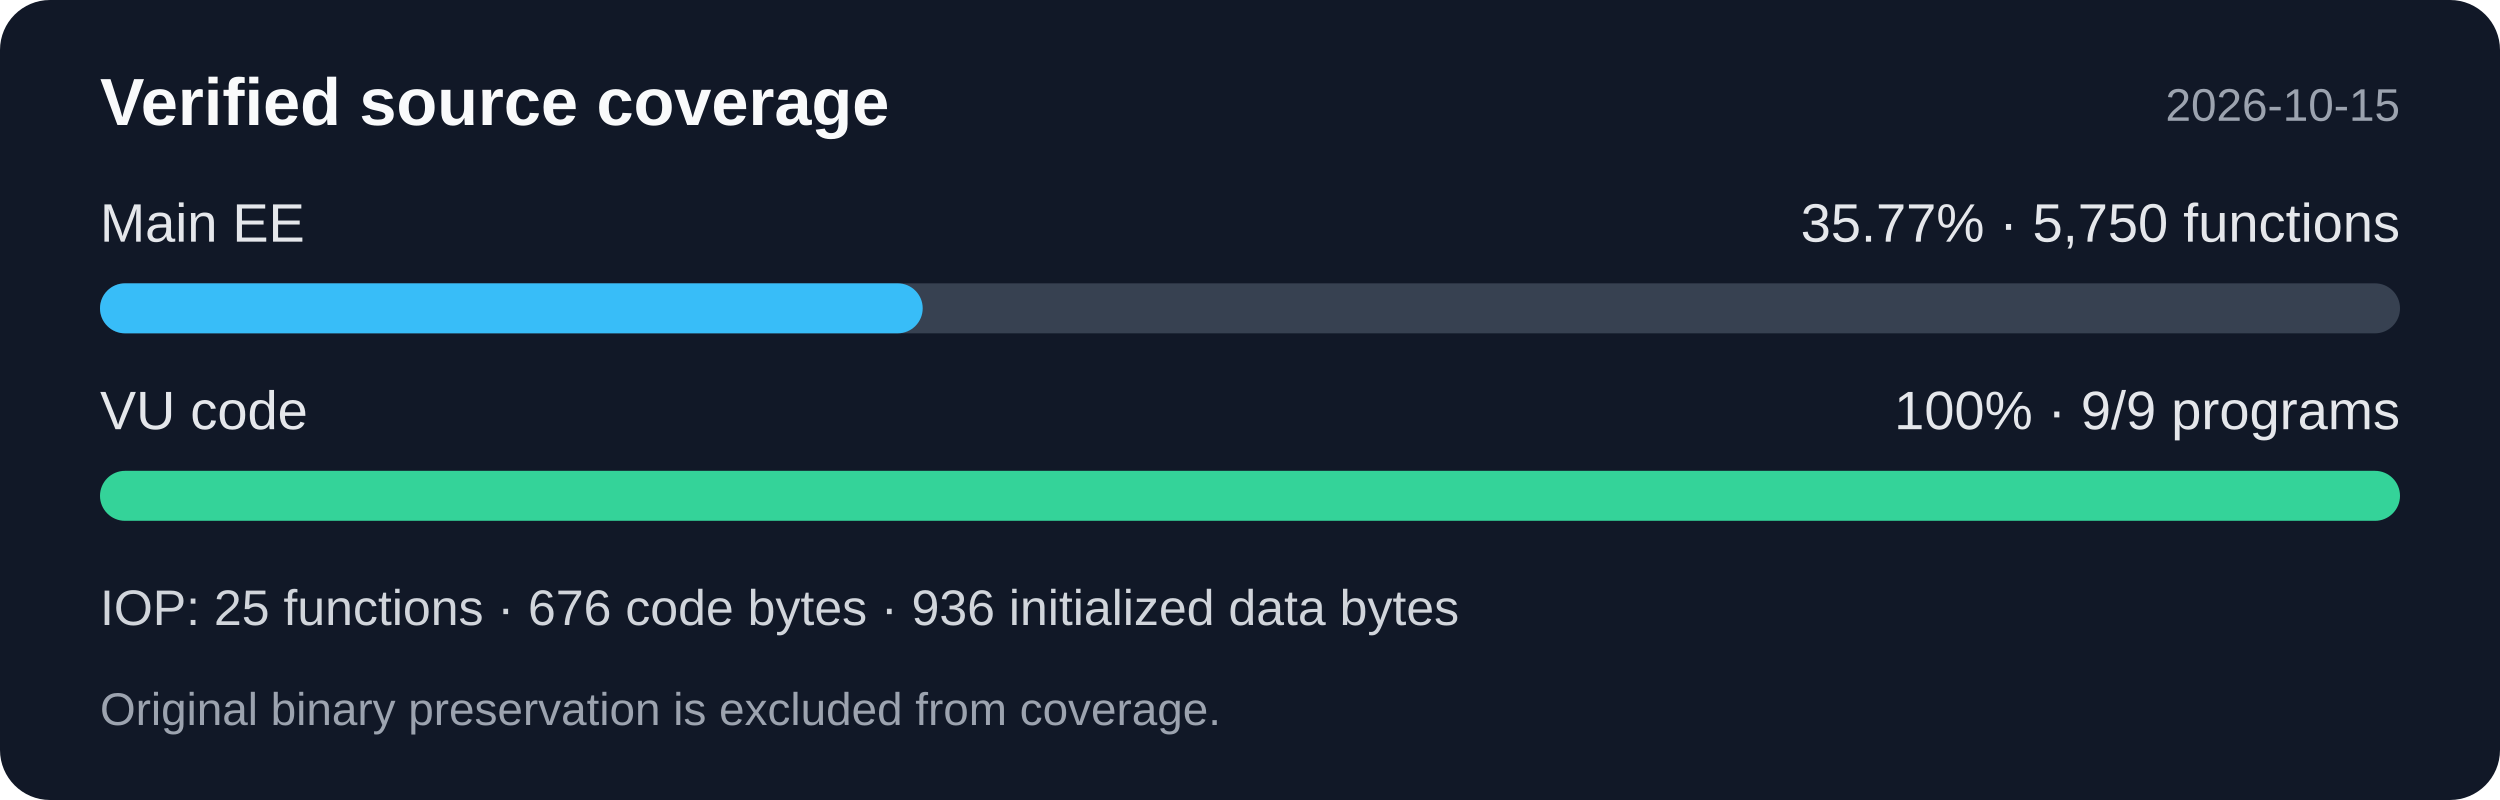
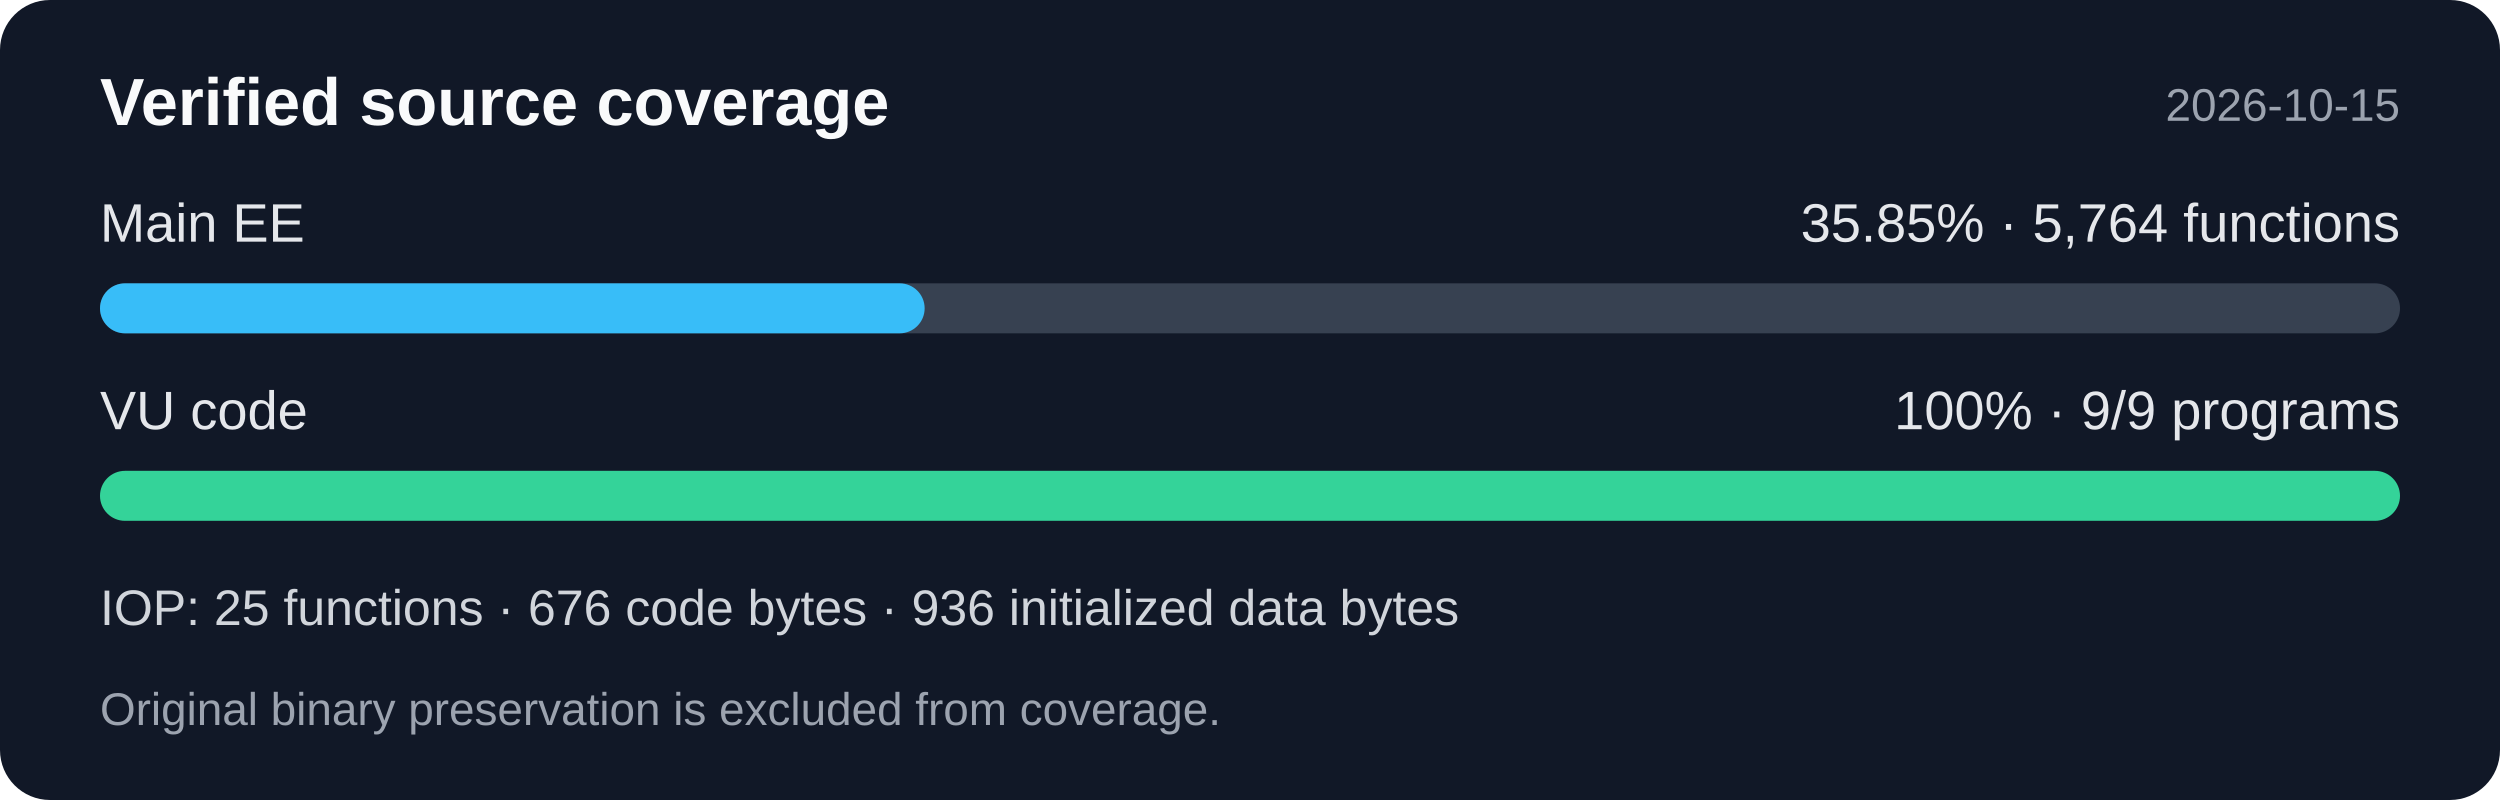
<svg xmlns="http://www.w3.org/2000/svg" width="600" height="192" viewBox="0 0 600 192" role="img" aria-labelledby="title desc">
  <rect width="600" height="192" rx="12" fill="#111827" />
  <g font-family="Segoe UI,Arial,sans-serif">
    <text x="24" y="30" fill="#f9fafb" font-size="16" font-weight="600">Verified source coverage</text>
    <text x="576" y="29" fill="#9ca3af" font-size="11" text-anchor="end">2026-10-15</text>
    <text x="24" y="58" fill="#e5e7eb" font-size="13">Main EE</text>
-     <text x="576" y="58" fill="#e5e7eb" font-size="13" text-anchor="end">35.77% · 5,750 functions</text>
+     <text x="576" y="58" fill="#e5e7eb" font-size="13" text-anchor="end">35.85% · 5,764 functions</text>
    <rect x="24" y="68" width="552" height="12" rx="6" fill="#374151" />
-     <rect x="24" y="68" width="197.45" height="12" rx="6" fill="#38bdf8" />
+     <rect x="24" y="68" width="197.915" height="12" rx="6" fill="#38bdf8" />
    <text x="24" y="103" fill="#e5e7eb" font-size="13">VU code</text>
    <text x="576" y="103" fill="#e5e7eb" font-size="13" text-anchor="end">100% · 9/9 programs</text>
    <rect x="24" y="113" width="552" height="12" rx="6" fill="#34d399" />
    <text x="24" y="150" fill="#d1d5db" font-size="12">IOP: 25 functions · 676 code bytes · 936 initialized data bytes</text>
    <text x="24" y="174" fill="#9ca3af" font-size="11">Original binary preservation is excluded from coverage.</text>
  </g>
</svg>
